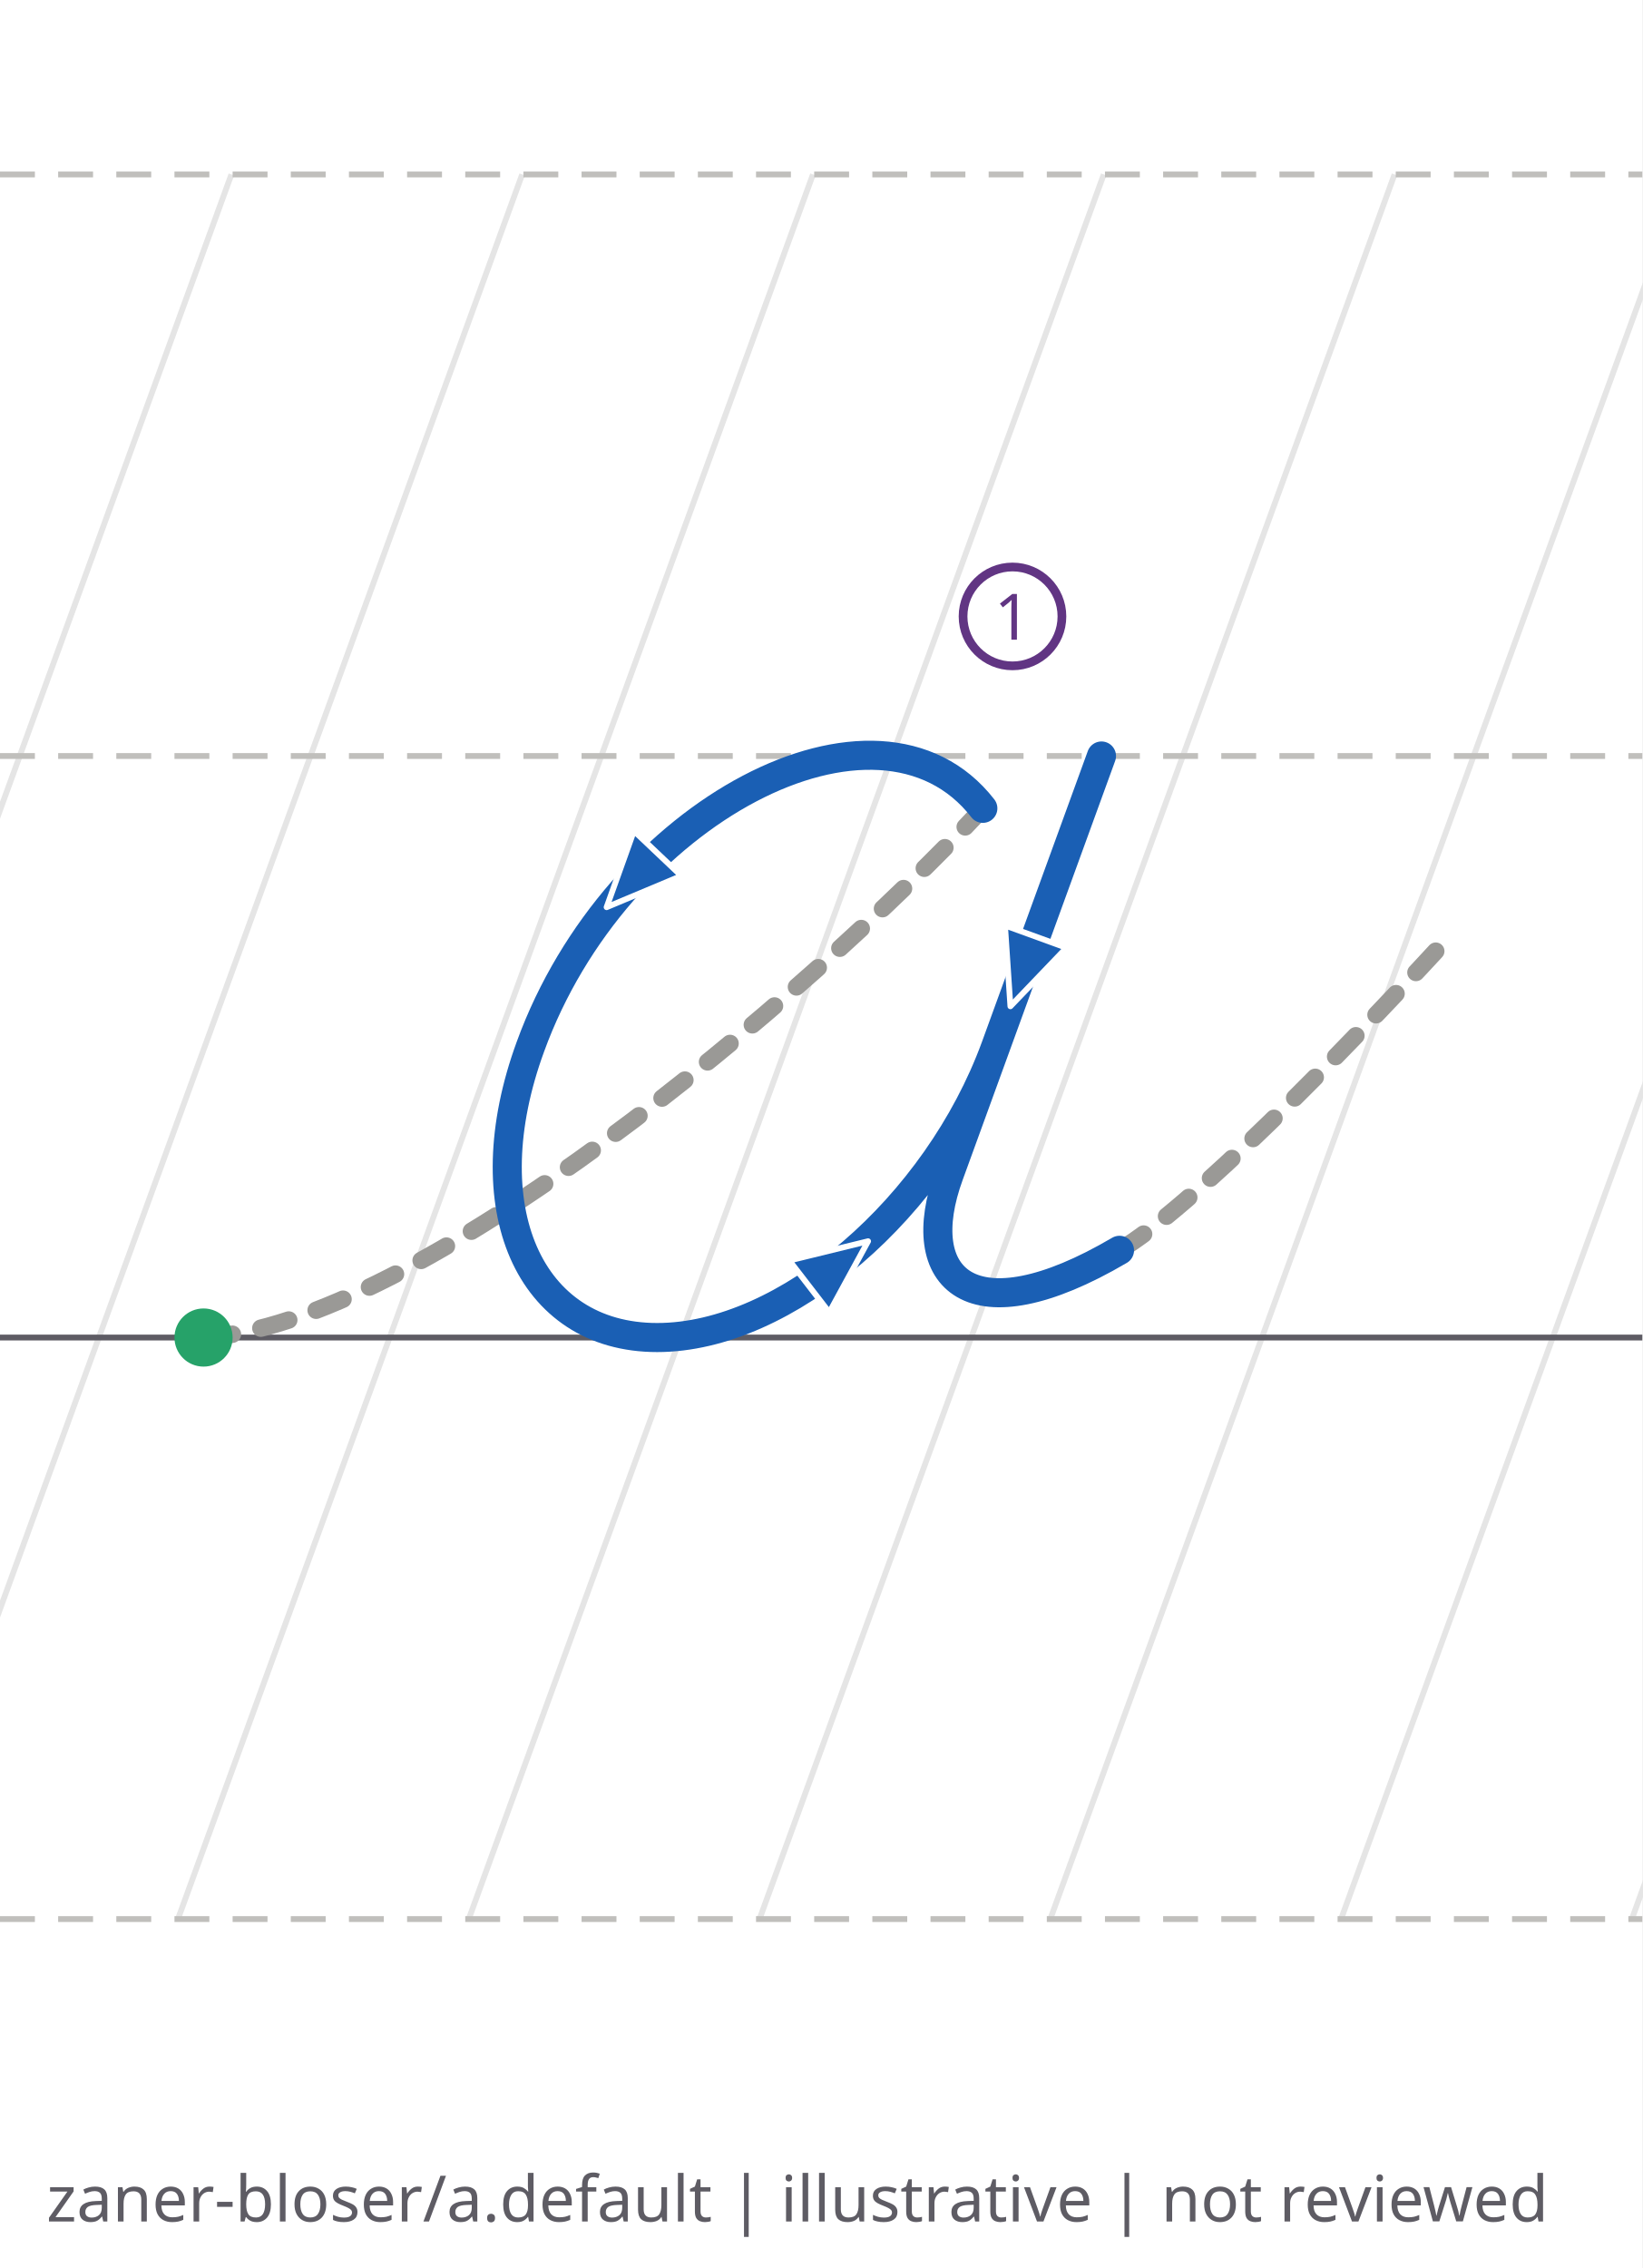
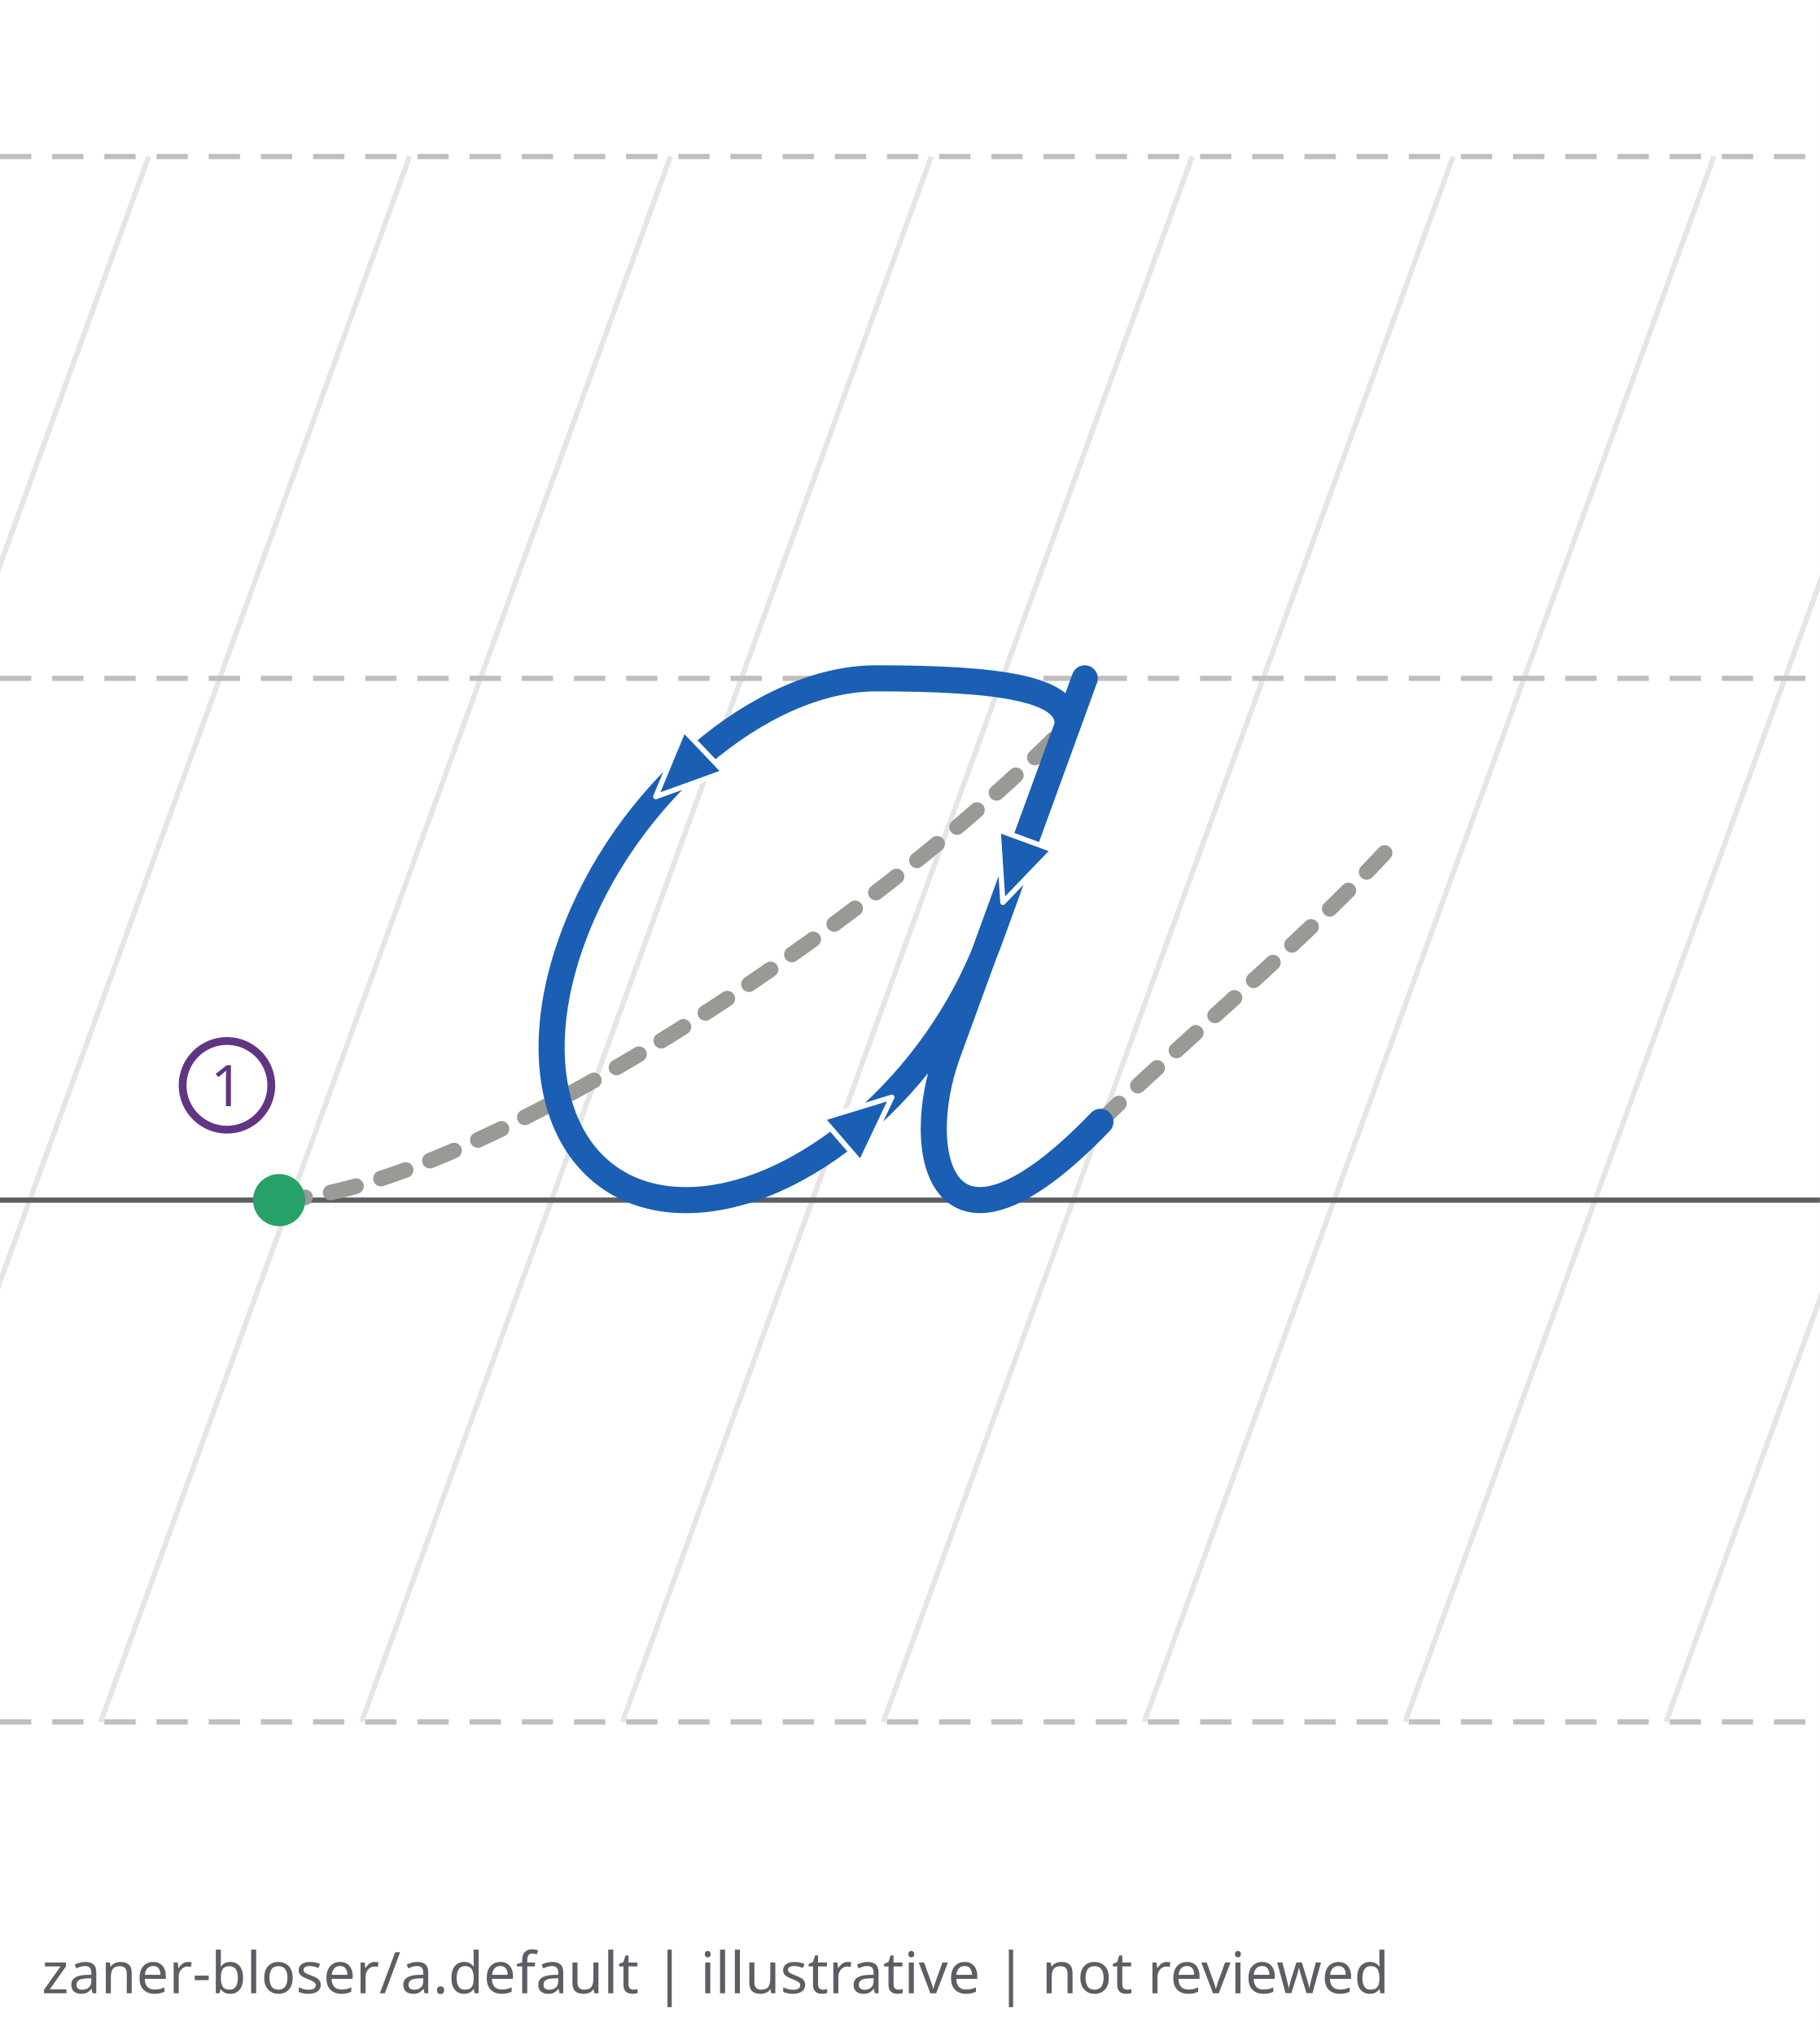
- <svg xmlns="http://www.w3.org/2000/svg" viewBox="-67 -230 282.4 390" width="451.84" height="624">
-   <rect x="-67" y="-230" width="282.4" height="390" fill="#ffffff" />
+ <svg xmlns="http://www.w3.org/2000/svg" viewBox="-105.7 -230 348.8 390" width="558.08" height="624">
+   <rect x="-105.7" y="-230" width="348.8" height="390" fill="#ffffff" />
  <g id="guides" stroke-width="1" fill="none">
    <g stroke="#e5e5e5">
      <line x1="-236.4" y1="100" x2="-127.21" y2="-200" />
      <line x1="-186.4" y1="100" x2="-77.21" y2="-200" />
      <line x1="-136.4" y1="100" x2="-27.21" y2="-200" />
      <line x1="-86.4" y1="100" x2="22.79" y2="-200" />
      <line x1="-36.4" y1="100" x2="72.79" y2="-200" />
      <line x1="13.6" y1="100" x2="122.79" y2="-200" />
      <line x1="63.6" y1="100" x2="172.79" y2="-200" />
      <line x1="113.6" y1="100" x2="222.79" y2="-200" />
      <line x1="163.6" y1="100" x2="272.79" y2="-200" />
      <line x1="213.6" y1="100" x2="322.79" y2="-200" />
    </g>
-     <line id="line-ascender" x1="-67" y1="-200" x2="215.4" y2="-200" stroke="#c0bfbc" stroke-dasharray="6 4" />
-     <line id="line-xheight" x1="-67" y1="-100" x2="215.4" y2="-100" stroke="#c0bfbc" stroke-dasharray="6 4" />
-     <line id="line-baseline" x1="-67" y1="0" x2="215.4" y2="0" stroke="#5e5c64" />
-     <line id="line-descender" x1="-67" y1="100" x2="215.4" y2="100" stroke="#c0bfbc" stroke-dasharray="6 4" />
+     <line id="line-ascender" x1="-105.7" y1="-200" x2="243.1" y2="-200" stroke="#c0bfbc" stroke-dasharray="6 4" />
+     <line id="line-xheight" x1="-105.7" y1="-100" x2="243.1" y2="-100" stroke="#c0bfbc" stroke-dasharray="6 4" />
+     <line id="line-baseline" x1="-105.7" y1="0" x2="243.1" y2="0" stroke="#5e5c64" />
+     <line id="line-descender" x1="-105.7" y1="100" x2="243.1" y2="100" stroke="#c0bfbc" stroke-dasharray="6 4" />
  </g>
-   <path id="leadIn" d="M-32 0 C4.7 -2 71.1 -58 102 -91" fill="none" stroke="#9a9996" stroke-width="3" stroke-dasharray="5 5" stroke-linecap="round" />
-   <path id="leadOut" d="M125.5 -15 C137.7 -22.2 163.8 -49 180.4 -67" fill="none" stroke="#9a9996" stroke-width="3" stroke-dasharray="5 5" stroke-linecap="round" />
+   <path id="leadIn" d="M-52.2 0 C-15.5 -2 60.7 -52 98.9 -91" fill="none" stroke="#9a9996" stroke-width="3" stroke-dasharray="5 5" stroke-linecap="round" />
+   <path id="leadOut" d="M105.2 -15 C115.1 -25.3 143.6 -49 160.1 -67" fill="none" stroke="#9a9996" stroke-width="3" stroke-dasharray="5 5" stroke-linecap="round" />
  <g id="strokes" fill="none" stroke="#1a5fb4" stroke-width="5" stroke-linecap="round" stroke-linejoin="round">
-     <path id="s1" d="M102 -91 C84 -114.2 38.9 -90.5 24.2 -50 C14.1 -22.4 23.9 0 46 0 C68.1 0 94.1 -22.4 104.2 -50 L122.4 -100 L96.2 -28 C89.6 -10 100 0 125.5 -15" />
+     <path id="s1" d="M98.9 -91 C99.4 -98 86.2 -100 62.2 -100 C40.1 -100 14 -77.6 4 -50 C-6.1 -22.4 3.7 0 25.8 0 C47.8 0 73.9 -22.4 84 -50 L102.2 -100 L75.9 -28 C69 -9 74.6 16.8 105.2 -15" />
  </g>
  <g id="arrows" fill="#1a5fb4" stroke="#ffffff" stroke-width="1" stroke-linejoin="round">
-     <polygon points="37.31 -74 50.16 -79.38 42 -87.12" />
-     <polygon points="82.27 -16.56 68.73 -13.24 75.6 -4.32" />
-     <polygon points="106.74 -56.96 116.38 -67.02 105.81 -70.86" />
+     <polygon points="19.98 -77.32 33.09 -82.04 25.32 -90.19" />
+     <polygon points="65.23 -19.72 51.9 -15.64 59.26 -7.13" />
+     <polygon points="86.51 -57.05 96.17 -67.1 85.6 -70.96" />
  </g>
  <g id="start-dots" fill="#26a269">
-     <circle cx="-32" cy="0" r="5" />
+     <circle cx="-52.2" cy="0" r="5" />
  </g>
  <g id="numbers" font-family="sans-serif" font-size="11" text-anchor="middle">
-     <circle cx="107.1" cy="-124" r="8.5" fill="#ffffff" stroke="#613583" stroke-width="1.5" />
-     <text x="107.1" y="-120" fill="#613583">1</text>
+     <circle cx="-62.2" cy="-22" r="8.5" fill="#ffffff" stroke="#613583" stroke-width="1.5" />
+     <text x="-62.2" y="-18" fill="#613583">1</text>
  </g>
-   <text x="-59" y="152" font-family="sans-serif" font-size="11" fill="#5e5c64">zaner-bloser/a.default | illustrative | not reviewed</text>
+   <text x="-97.7" y="152" font-family="sans-serif" font-size="11" fill="#5e5c64">zaner-bloser/a.default | illustrative | not reviewed</text>
</svg>
